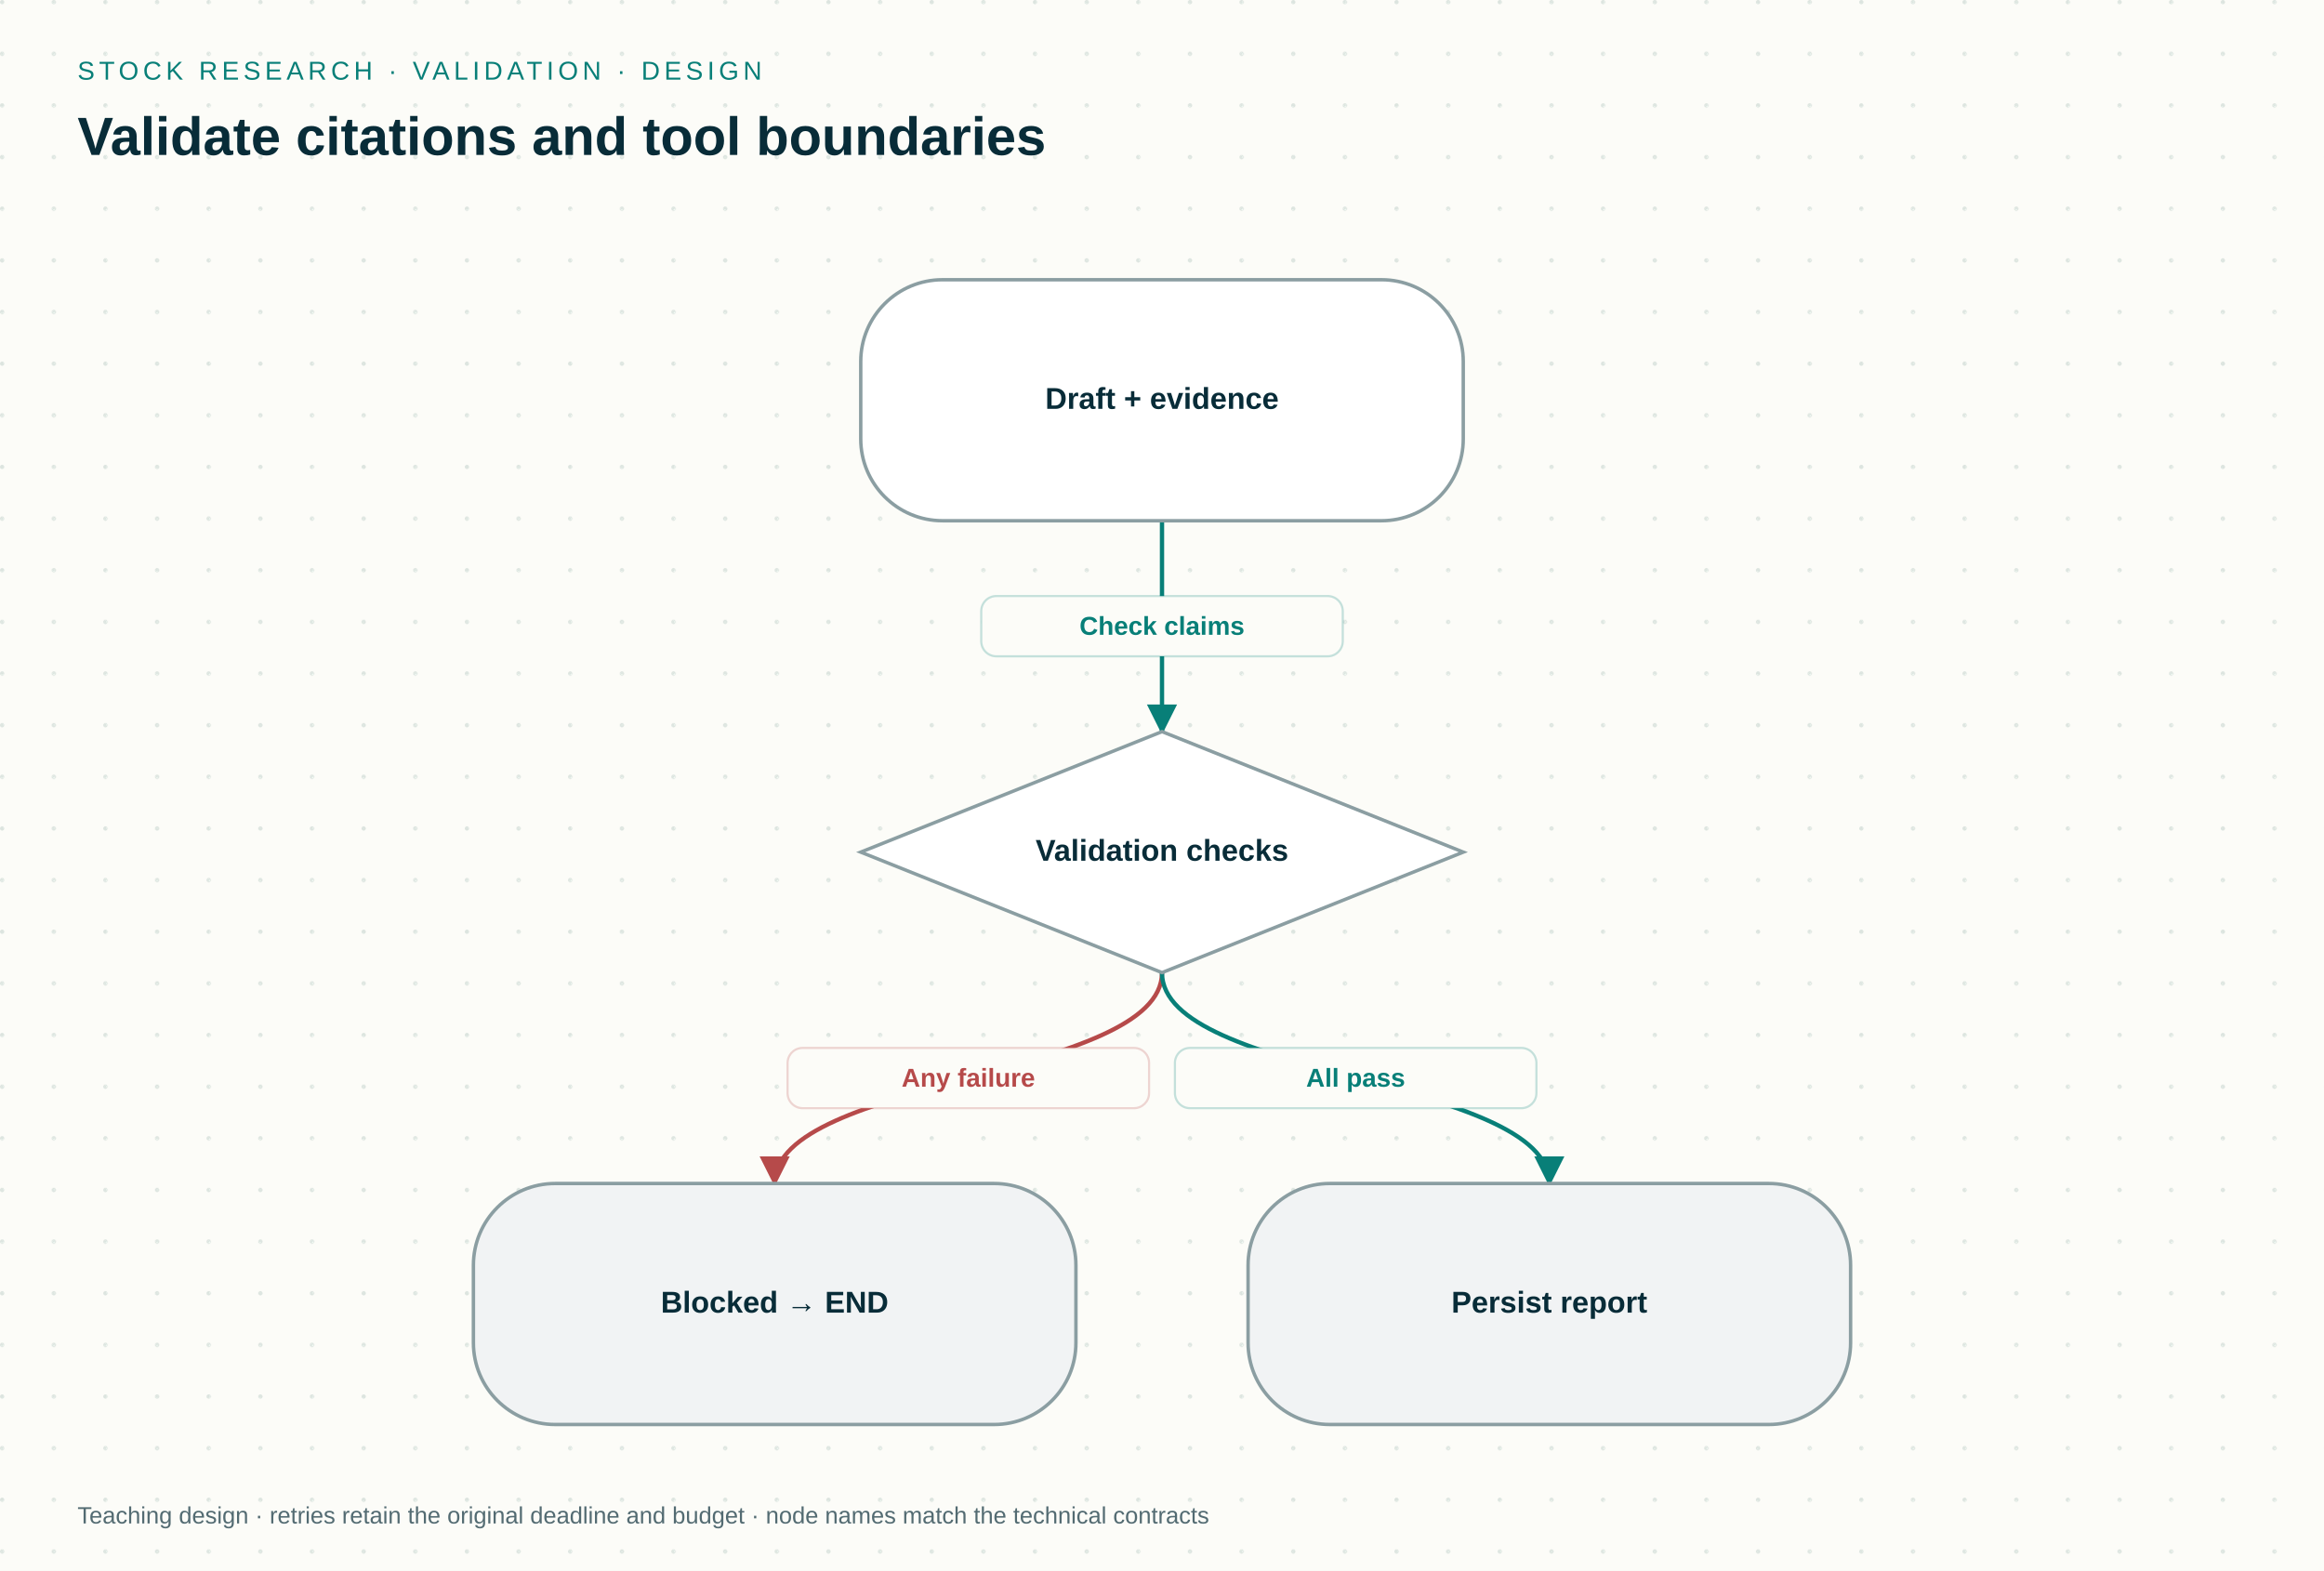
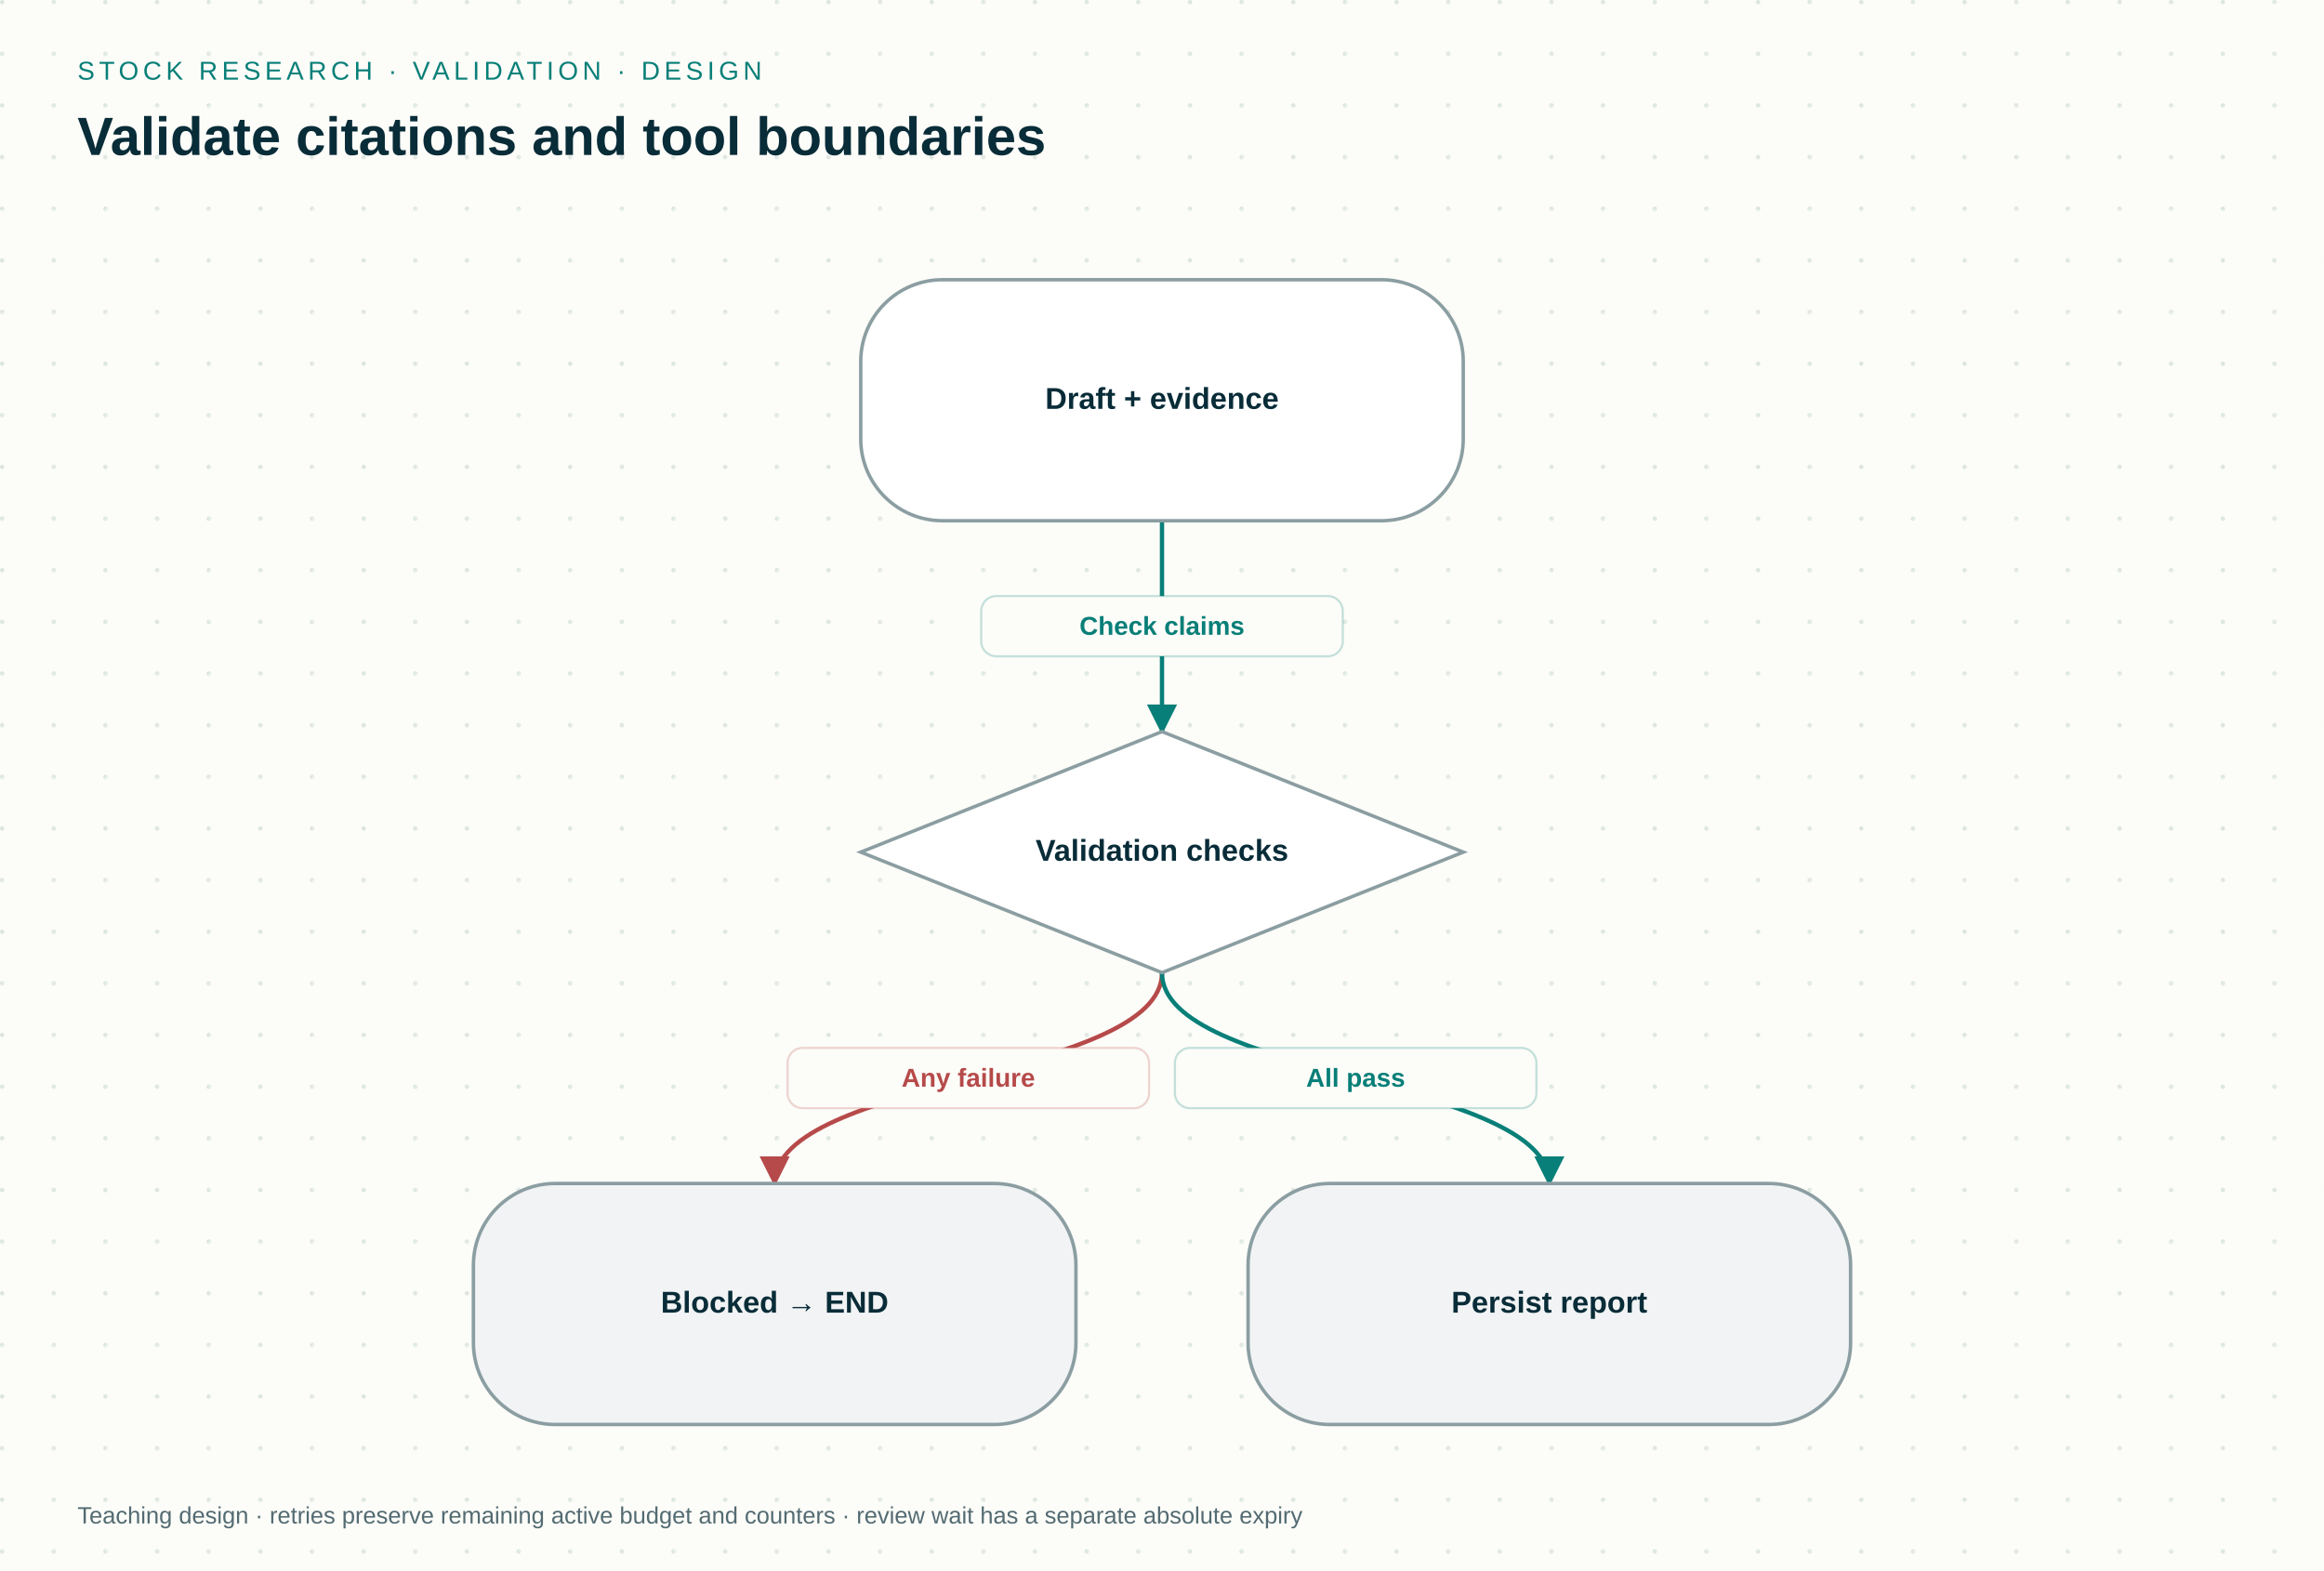
<svg xmlns="http://www.w3.org/2000/svg" viewBox="0 0 1080 730" width="1080" height="730" role="img" aria-label="Validate citations and tool boundaries" style="font-family:Arial, &quot;Noto Sans TC&quot;, sans-serif;display:block;max-width:100%;height:auto">
  <defs>
    <pattern id="validation-en-grid" width="24" height="24" patternUnits="userSpaceOnUse">
      <circle cx="1" cy="1" r="1" fill="#dce4df" />
    </pattern>
    <marker id="validation-en-flow" viewBox="0 0 10 10" refX="9" refY="5" markerWidth="7" markerHeight="7" orient="auto-start-reverse">
      <path d="M 0 0 L 10 5 L 0 10 z" fill="#087f78" />
    </marker>
    <marker id="validation-en-retry" viewBox="0 0 10 10" refX="9" refY="5" markerWidth="7" markerHeight="7" orient="auto-start-reverse">
      <path d="M 0 0 L 10 5 L 0 10 z" fill="#7251a1" />
    </marker>
    <marker id="validation-en-fallback" viewBox="0 0 10 10" refX="9" refY="5" markerWidth="7" markerHeight="7" orient="auto-start-reverse">
      <path d="M 0 0 L 10 5 L 0 10 z" fill="#9b641b" />
    </marker>
    <marker id="validation-en-stop" viewBox="0 0 10 10" refX="9" refY="5" markerWidth="7" markerHeight="7" orient="auto-start-reverse">
      <path d="M 0 0 L 10 5 L 0 10 z" fill="#b64a4a" />
    </marker>
  </defs>
  <rect width="1080" height="730" fill="#fcfcf8" />
  <rect width="1080" height="730" fill="url(#validation-en-grid)" />
  <text x="36" y="37" fill="#087f78" font-size="12" letter-spacing="2">STOCK RESEARCH · VALIDATION · DESIGN</text>
  <text x="36" y="72" fill="#082c38" font-size="25" font-weight="700">Validate citations and tool boundaries</text>
  <g opacity="1">
    <path d="M 540 242 C 540 291, 540 291, 540 340" fill="none" stroke="#087f78" stroke-width="2" marker-end="url(#validation-en-flow)" />
    <rect x="456" y="277" width="168" height="28" rx="7" fill="#fcfcf8" stroke="#087f78" stroke-opacity=".23" />
    <text x="540" text-anchor="middle" fill="#087f78" font-size="12" font-weight="600">
      <tspan x="540" y="295">Check claims</tspan>
    </text>
  </g>
  <g opacity="1">
    <path d="M 540 452 C 540 501, 360 501, 360 550" fill="none" stroke="#b64a4a" stroke-width="2" marker-end="url(#validation-en-stop)" />
    <rect x="366" y="487" width="168" height="28" rx="7" fill="#fcfcf8" stroke="#b64a4a" stroke-opacity=".23" />
    <text x="450" text-anchor="middle" fill="#b64a4a" font-size="12" font-weight="600">
      <tspan x="450" y="505">Any failure</tspan>
    </text>
  </g>
  <g opacity="1">
    <path d="M 540 452 C 540 501, 720 501, 720 550" fill="none" stroke="#087f78" stroke-width="2" marker-end="url(#validation-en-flow)" />
    <rect x="546" y="487" width="168" height="28" rx="7" fill="#fcfcf8" stroke="#087f78" stroke-opacity=".23" />
    <text x="630" text-anchor="middle" fill="#087f78" font-size="12" font-weight="600">
      <tspan x="630" y="505">All pass</tspan>
    </text>
  </g>
  <g data-node-id="Draft + evidence" aria-label="Draft + evidence">
    <rect x="400" y="130" width="280" height="112" rx="38" fill="#fff" stroke="#8b9ea2" stroke-width="1.6" />
    <text x="540" text-anchor="middle" fill="#082c38" font-size="14" font-weight="600" pointer-events="none">
      <tspan x="540" y="190">Draft + evidence</tspan>
    </text>
  </g>
  <g data-node-id="Validation checks" aria-label="Validation checks">
    <polygon points="540,340 680,396 540,452 400,396" fill="#fff" stroke="#8b9ea2" stroke-width="1.6" />
    <text x="540" text-anchor="middle" fill="#082c38" font-size="14" font-weight="600" pointer-events="none">
      <tspan x="540" y="400">Validation checks</tspan>
    </text>
  </g>
  <g data-node-id="Blocked → END" aria-label="Blocked → END">
    <rect x="220" y="550" width="280" height="112" rx="38" fill="#f1f3f4" stroke="#8b9ea2" stroke-width="1.6" />
    <text x="360" text-anchor="middle" fill="#082c38" font-size="14" font-weight="600" pointer-events="none">
      <tspan x="360" y="610">Blocked → END</tspan>
    </text>
  </g>
  <g data-node-id="Persist report" aria-label="Persist report">
    <rect x="580" y="550" width="280" height="112" rx="38" fill="#f1f3f4" stroke="#8b9ea2" stroke-width="1.6" />
    <text x="720" text-anchor="middle" fill="#082c38" font-size="14" font-weight="600" pointer-events="none">
      <tspan x="720" y="610">Persist report</tspan>
    </text>
  </g>
-   <text x="36" y="708" font-size="11" fill="#536b72">Teaching design · retries retain the original deadline and budget · node names match the technical contracts</text>
+   <text x="36" y="708" font-size="11" fill="#536b72">Teaching design · retries preserve remaining active budget and counters · review wait has a separate absolute expiry</text>
</svg>
